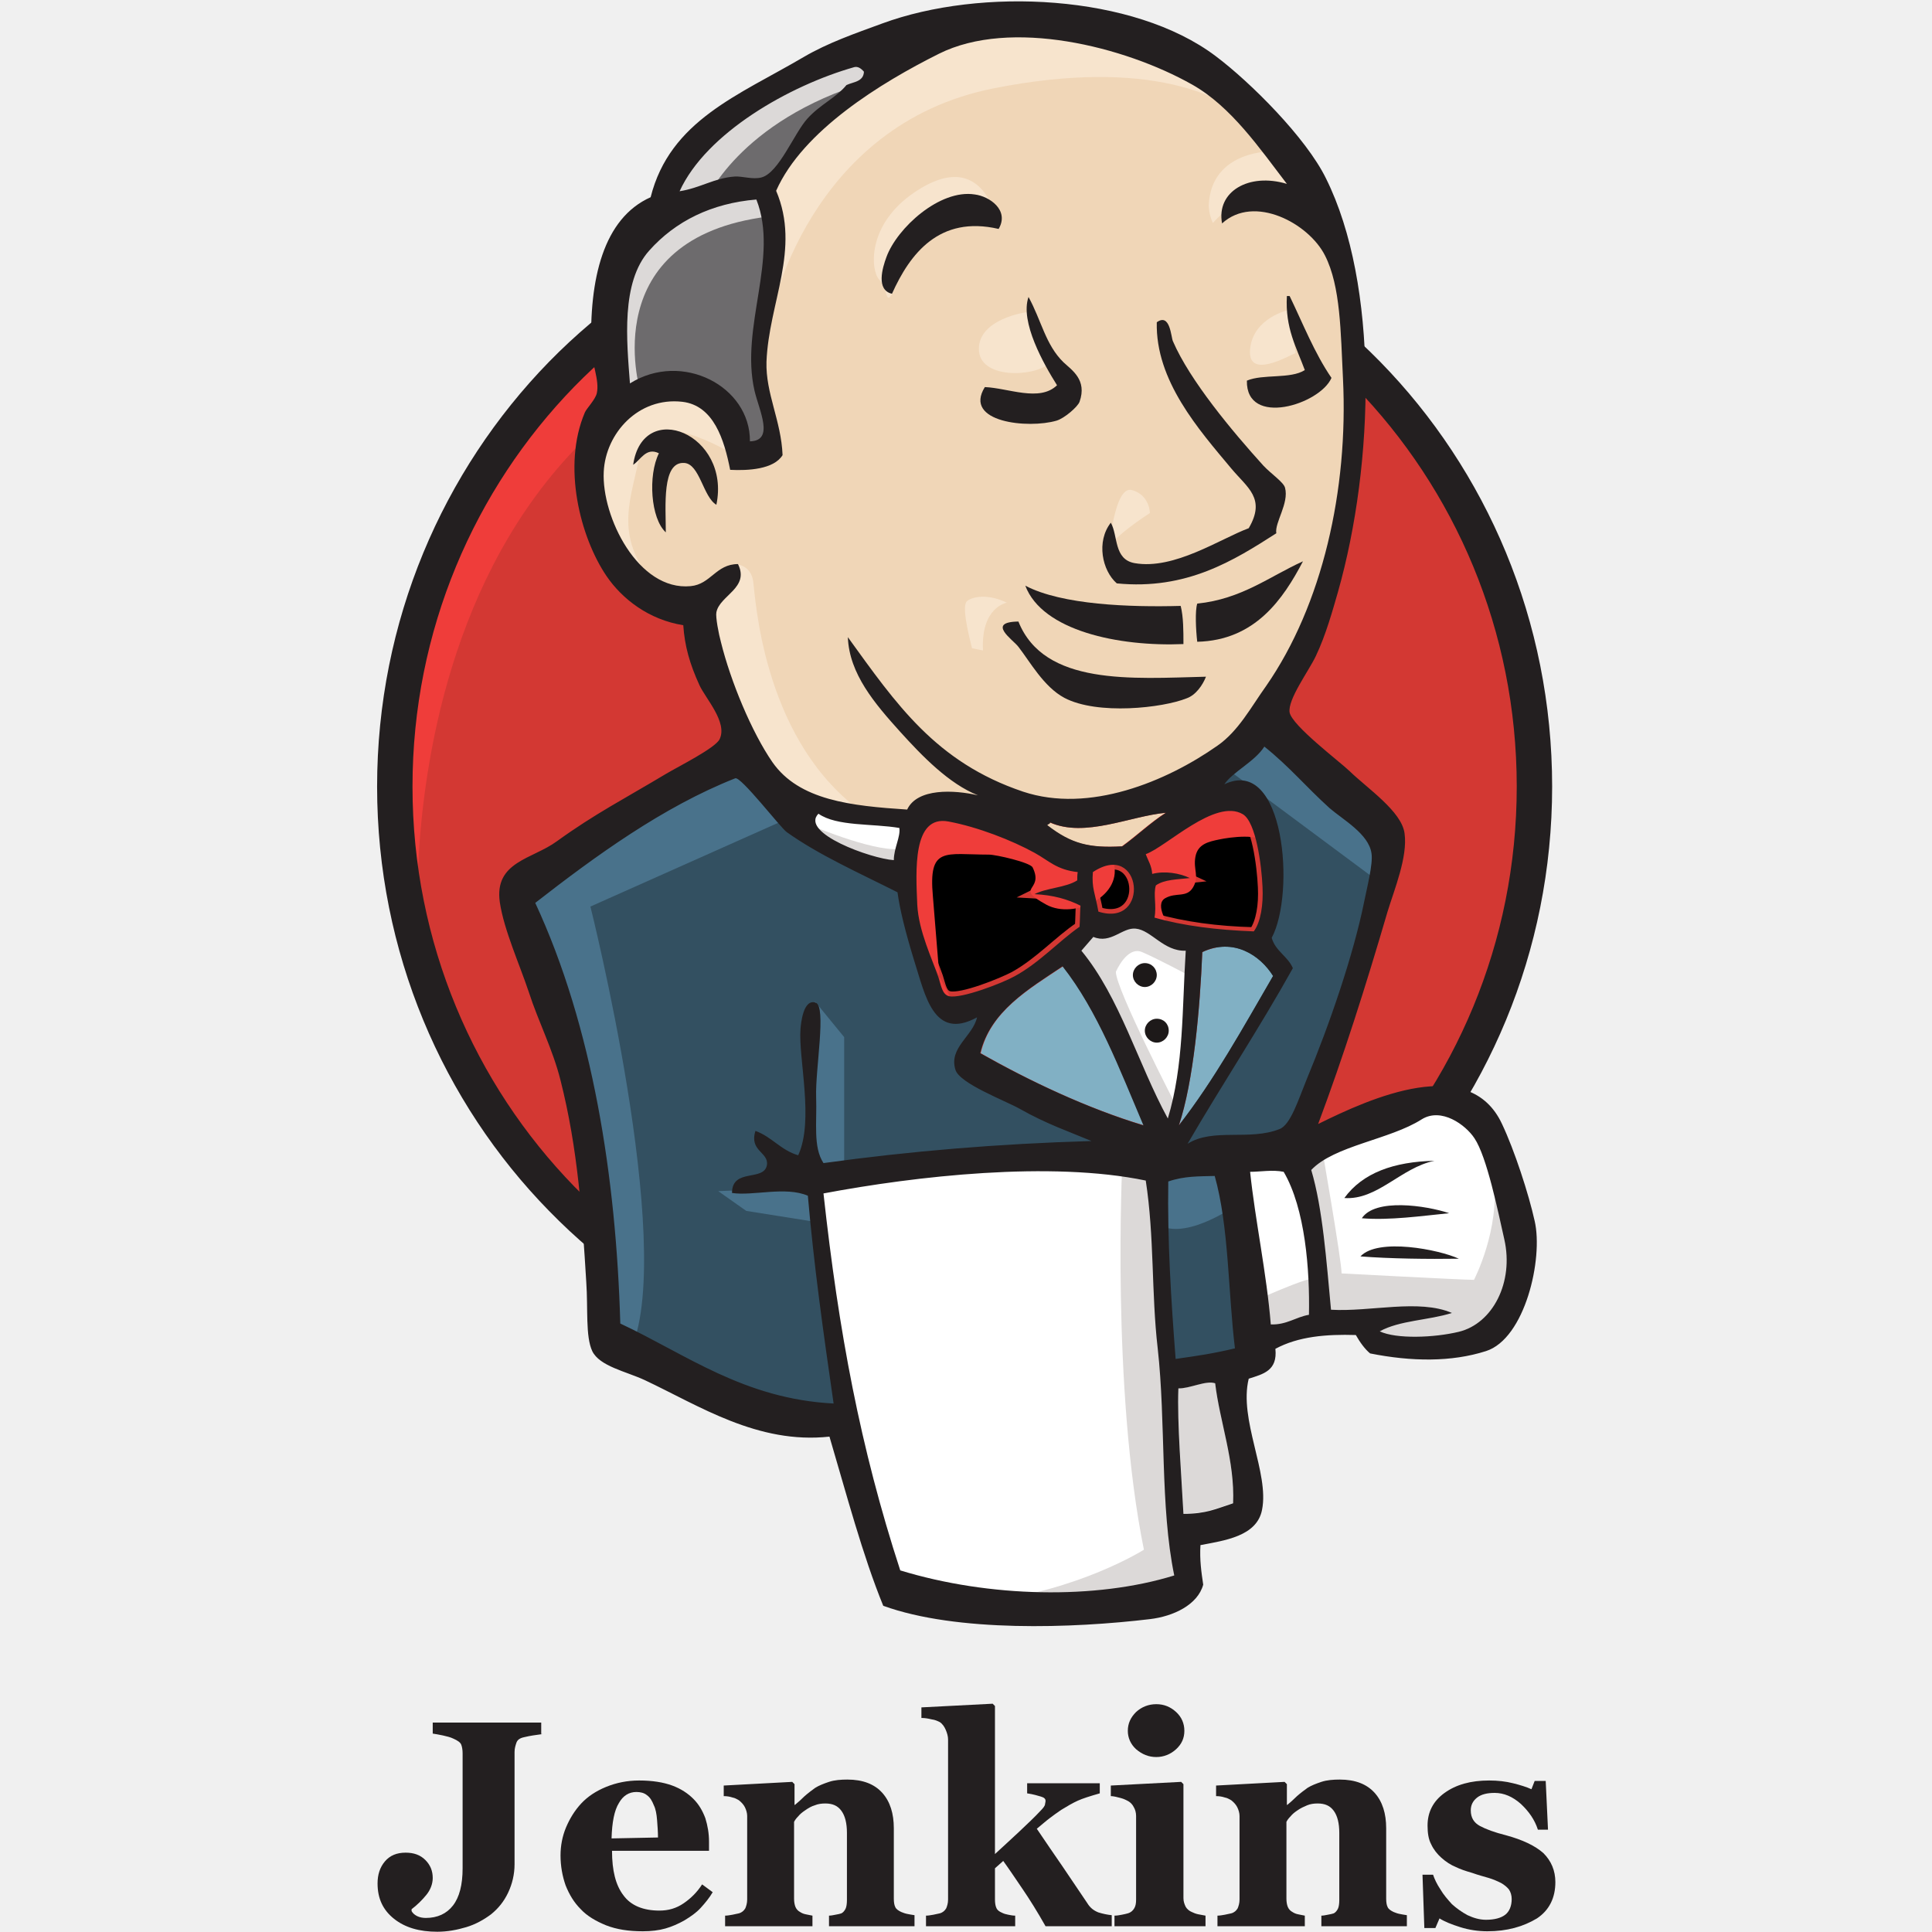
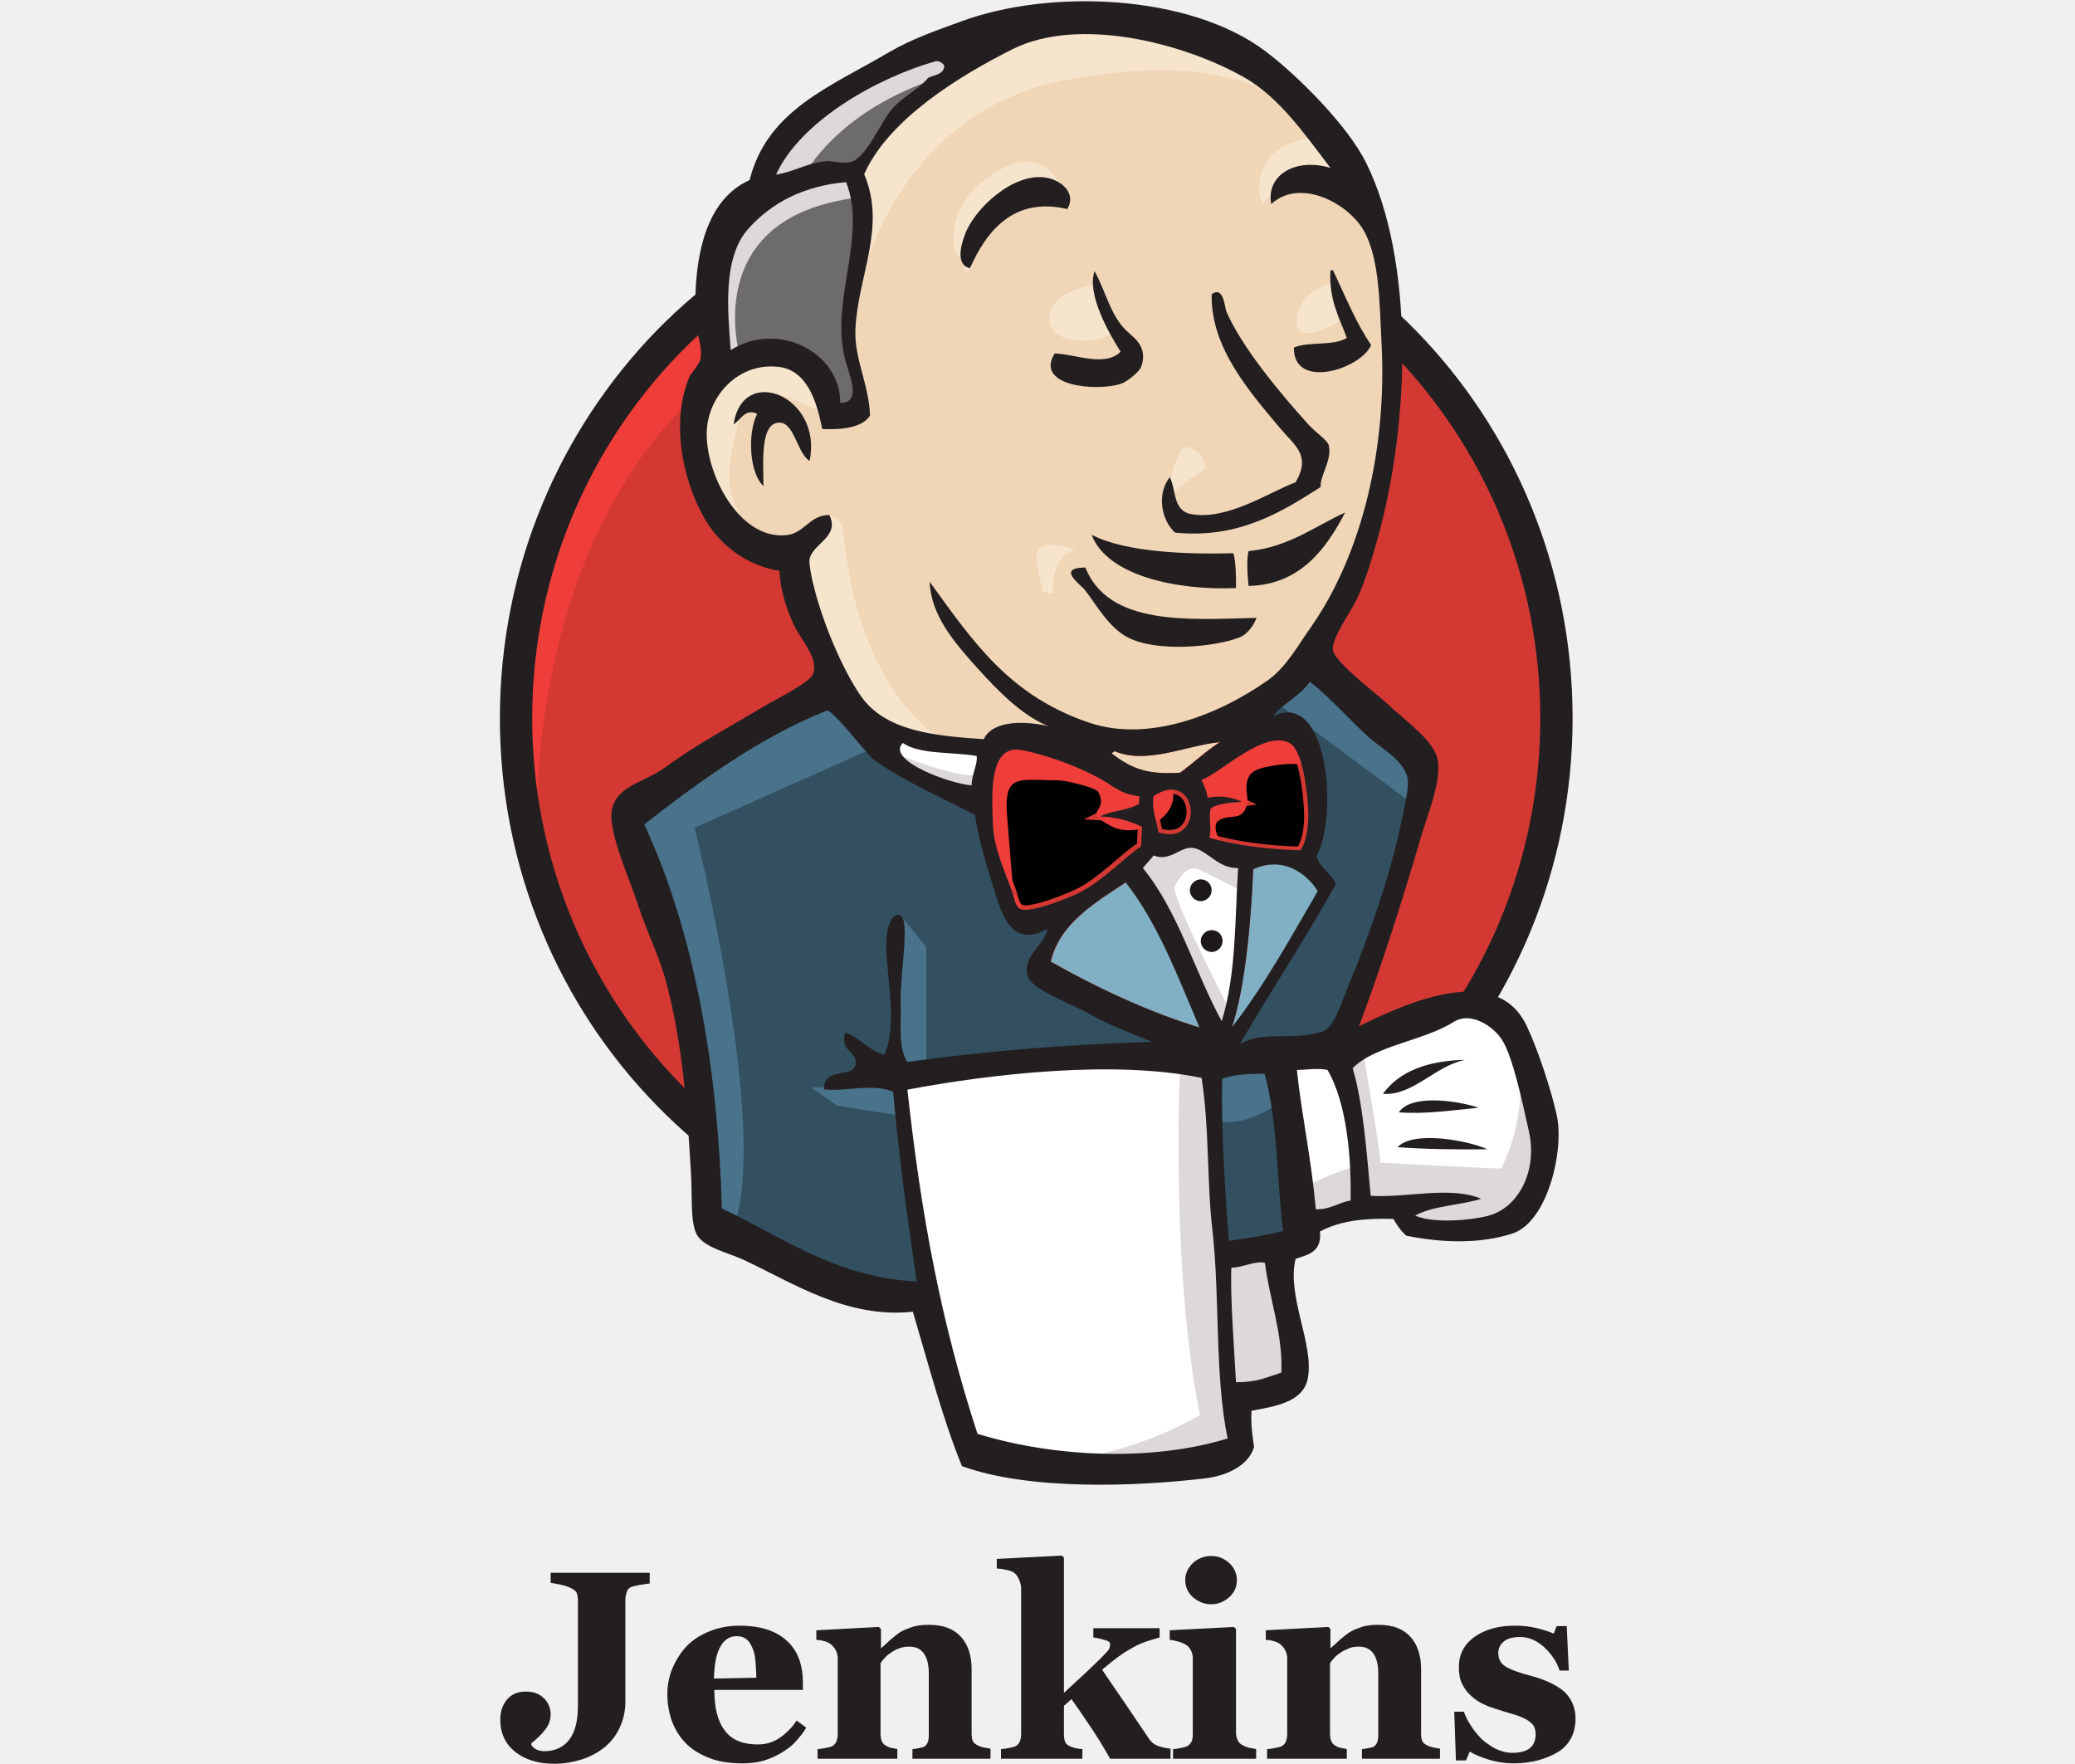
- <svg xmlns="http://www.w3.org/2000/svg" width="800px" height="800px" viewBox="-80.5 0 417 417" version="1.1" preserveAspectRatio="xMidYMid">
+ <svg xmlns="http://www.w3.org/2000/svg" width="200px" height="170px" viewBox="-80.5 0 417 417" version="1.1" preserveAspectRatio="xMidYMid">
  <g>
    <path d="M250.741,169.278 C250.741,238.735 195.671,295.095 127.702,295.095 C59.733,295.095 4.664,238.735 4.664,169.278 C4.664,99.82 59.733,43.46 127.702,43.46 C195.671,43.46 250.741,99.82 250.741,169.278" fill="#D33833">

</path>
    <path d="M9.724,200.434 C9.724,200.434 0.794,69.259 121.749,65.488 L113.315,51.398 L47.727,73.426 L28.974,94.958 L12.602,126.313 L3.274,162.828 L6.053,187.237" fill="#EF3D3A">

</path>
    <path d="M43.46,83.448 C21.929,105.575 8.533,136.037 8.533,169.774 L8.533,169.774 C8.533,203.51 21.929,233.972 43.46,256.099 L43.46,256.099 C65.091,278.226 94.76,291.82 127.702,291.82 L127.702,291.82 C160.645,291.82 190.313,278.226 211.944,256.099 L211.944,256.099 C233.476,233.972 246.871,203.51 246.871,169.774 L246.871,169.774 C246.871,136.037 233.476,105.575 211.944,83.448 L211.944,83.448 C190.313,61.42 160.645,47.727 127.702,47.727 L127.702,47.727 C94.859,47.727 65.091,61.321 43.46,83.448 L43.46,83.448 L43.46,83.448 Z M38.003,261.358 C15.082,237.941 0.893,205.495 0.893,169.774 L0.893,169.774 C0.893,134.053 15.082,101.606 38.003,78.09 L38.003,78.09 C60.924,54.673 92.676,40.087 127.702,40.087 L127.702,40.087 C162.729,40.087 194.481,54.673 217.402,78.09 L217.402,78.09 C240.322,101.507 254.512,133.953 254.512,169.774 L254.512,169.774 C254.512,205.495 240.322,237.941 217.402,261.358 L217.402,261.358 C194.481,284.874 162.729,299.361 127.702,299.361 L127.702,299.361 C92.676,299.361 60.924,284.874 38.003,261.358 L38.003,261.358 L38.003,261.358 Z" fill="#231F20">

</path>
    <path d="M179.498,169.972 L160.744,172.75 L135.442,175.628 L119.07,176.025 L103.095,175.529 L90.89,171.758 L80.074,160.05 L71.64,136.136 L69.755,130.977 L58.543,127.206 L51.994,116.391 L47.33,100.912 L52.49,87.318 L64.695,83.051 L74.518,87.715 L79.181,98.034 L84.837,97.141 L86.722,94.76 L84.837,83.944 L84.341,70.35 L87.119,51.597 L87.02,40.881 L95.553,27.188 L110.536,16.372 L136.732,5.16 L165.805,9.426 L191.107,27.684 L202.816,46.437 L210.357,60.031 L212.242,93.767 L206.586,122.84 L196.267,148.639 L186.543,162.431" fill="#F0D6B7">

</path>
    <path d="M163.622,251.039 L96.645,253.817 L96.645,265.029 L102.301,304.422 L99.522,307.696 L52.688,291.721 L49.414,286.065 L44.75,233.079 L33.736,201.327 L31.355,193.786 L68.862,167.988 L80.571,163.324 L90.89,176.025 L99.82,183.963 L110.14,187.237 L114.803,188.626 L120.459,213.036 L124.726,218.195 L135.541,214.425 L128,229.011 L168.682,248.26 L163.622,251.039" fill="#335061">

</path>
    <path d="M52.49,87.516 L64.695,83.25 L74.518,87.913 L79.181,98.233 L84.837,97.34 L86.226,91.684 L83.448,80.868 L86.226,55.07 L83.845,40.98 L92.279,31.157 L110.536,16.67 L105.377,9.625 L79.578,22.326 L68.763,30.76 L62.71,43.857 L53.383,56.558 L50.605,71.541 L52.49,87.516" fill="#6D6B6D">

</path>
    <path d="M71.74,43.46 C71.74,43.46 78.784,26.096 106.865,17.662 C134.946,9.228 108.254,11.609 108.254,11.609 L77.792,23.318 L66.084,35.026 L60.924,44.353 L71.74,43.46" fill="#DCD9D8">

</path>
    <path d="M57.65,84.242 C57.65,84.242 47.826,51.398 85.333,46.735 L83.944,41.079 L58.146,47.132 L50.605,71.541 L52.49,87.516 L57.65,84.242" fill="#DCD9D8">

</path>
    <path d="M72.633,127.802 L78.784,121.848 C78.784,121.848 81.563,122.146 82.059,125.42 C82.555,128.695 83.944,158.264 104.087,174.14 C105.972,175.628 89.104,171.758 89.104,171.758 L74.121,148.341" fill="#F7E4CD">

</path>
    <path d="M158.859,118.871 C158.859,118.871 159.95,104.682 163.82,105.774 C167.69,106.865 167.69,110.735 167.69,110.735 C167.69,110.735 158.363,116.688 158.859,118.871" fill="#F7E4CD">

</path>
    <path d="M197.755,66.878 C197.755,66.878 190.016,68.465 189.321,75.312 C188.626,82.158 197.755,76.701 199.144,76.205" fill="#F7E4CD">

</path>
    <path d="M141.098,67.374 C141.098,67.374 130.778,68.763 130.778,75.312 C130.778,81.86 142.487,81.364 145.761,78.586" fill="#F7E4CD">

</path>
    <path d="M77.395,97.836 C77.395,97.836 59.634,87.02 57.749,97.34 C55.864,107.659 51.696,115.101 60.527,125.916 L54.474,124.031 L48.819,109.544 L46.933,95.454 L57.749,84.242 L69.953,85.135 L76.998,90.791 L77.395,97.836" fill="#F7E4CD">

</path>
    <path d="M85.829,68.267 C85.829,68.267 93.767,26.989 134.053,19.051 C167.194,12.502 184.657,20.44 191.206,27.981 C191.206,27.981 161.637,-7.144 133.557,3.572 C105.476,14.388 84.837,34.034 85.333,46.636 C86.127,68.267 85.829,68.267 85.829,68.267" fill="#F7E4CD">

</path>
    <path d="M194.481,32.645 C194.481,32.645 180.887,32.149 180.391,44.353 C180.391,44.353 180.391,46.239 181.284,48.124 C181.284,48.124 192.099,35.919 198.648,42.468" fill="#F7E4CD">

</path>
    <path d="M135.045,49.414 C135.045,49.414 132.664,30.76 116.788,41.575 C106.468,48.62 107.46,58.443 109.247,60.329 C111.132,62.214 110.636,65.984 112.025,63.405 C113.414,60.825 113.017,52.391 118.177,50.009 C123.237,47.628 131.771,45.048 135.045,49.414" fill="#F7E4CD">

</path>
    <path d="M90.989,176.025 L46.933,195.671 C46.933,195.671 65.191,268.304 55.864,290.828 L49.315,288.447 L48.819,260.763 L36.614,208.372 L31.454,193.885 L77.395,162.927 L90.989,176.025" fill="#49728B">

</path>
    <path d="M95.454,216.211 L101.705,223.851 L101.705,251.932 L94.264,251.932 C94.264,251.932 93.371,232.285 93.371,229.904 C93.371,227.522 94.264,219.088 94.264,219.088" fill="#49728B">

</path>
    <path d="M95.653,256.198 L74.518,257.091 L80.571,261.358 L95.553,263.74" fill="#49728B">

</path>
    <path d="M167.789,251.535 L185.153,251.039 L189.42,294.102 L171.659,296.484 L167.789,251.535" fill="#335061">

</path>
    <path d="M172.453,251.535 L198.648,250.146 C198.648,250.146 209.464,222.958 209.464,221.569 C209.464,220.18 218.791,182.177 218.791,182.177 L197.656,160.149 L193.389,156.378 L182.177,167.591 L182.177,211.15 L172.453,251.535" fill="#335061">

</path>
    <path d="M184.161,248.26 L167.789,251.535 L170.171,264.633 C176.223,267.411 186.543,259.969 186.543,259.969" fill="#49728B">

</path>
    <path d="M184.657,166.202 L217.501,190.611 L218.394,179.398 L193.588,156.478 L184.657,166.202" fill="#49728B">

</path>
    <path d="M111.926,343.814 L102.202,304.422 L97.34,275.349 L96.546,253.817 L140.502,251.436 L167.789,251.436 L165.309,300.651 L169.575,338.654 L169.079,345.699 L133.457,348.478 L111.926,343.814" fill="#FFFFFF">

</path>
    <path d="M161.736,251.039 C161.736,251.039 159.355,299.758 166.4,334.487 C166.4,334.487 152.31,343.417 131.771,345.699 L171.163,344.31 L175.826,341.532 L170.171,264.732 L168.682,248.26" fill="#DCD9D8">

</path>
    <path d="M190.115,290.431 L208.372,285.271 L243.002,283.386 L248.161,267.411 L238.834,239.727 L228.019,238.338 L213.036,243.002 L198.747,250.047 L191.107,248.657 L185.153,251.039" fill="#FFFFFF">

</path>
    <path d="M189.817,281.005 C189.817,281.005 202.022,275.349 203.907,275.845 L198.747,250.047 L204.8,247.665 C204.8,247.665 209.067,272.074 209.067,274.853 C209.067,274.853 235.262,276.242 237.643,276.242 C237.643,276.242 243.299,265.426 241.91,254.214 L247.07,269.197 L247.566,277.631 L240.025,288.843 L231.591,290.729 L217.501,290.233 L212.837,284.18 L196.465,286.561 L191.305,288.447" fill="#DCD9D8">

</path>
    <path d="M171.361,247.764 L161.042,221.569 L150.226,206.09 C150.226,206.09 152.608,199.541 155.882,199.541 L166.698,199.541 L177.017,203.312 L176.124,220.676 L171.361,247.764" fill="#FFFFFF">

</path>
    <path d="M173.445,238.834 C173.445,238.834 160.347,213.532 160.347,209.761 C160.347,209.761 162.729,204.105 166.003,205.495 C169.278,206.884 176.322,210.654 176.322,210.654 L176.322,201.724 L160.347,198.45 L149.532,199.839 L167.789,243.101 L171.56,243.597" fill="#DCD9D8">

</path>
    <path d="M116.093,177.017 L103.095,175.628 L90.89,171.857 L90.89,176.124 L96.843,182.673 L115.597,191.107" fill="#FFFFFF">

</path>
    <path d="M95.157,178.406 C95.157,178.406 109.643,184.459 114.406,183.07 L114.902,188.726 L101.805,185.947 L93.867,180.291 L95.157,178.406" fill="#DCD9D8">

</path>
    <path d="M190.115,201.129 C182.177,200.93 174.933,199.938 168.682,198.152 C169.079,195.572 168.285,193.091 168.98,191.206 C170.766,189.916 173.643,189.916 176.322,189.619 C174.04,188.527 170.766,188.031 168.186,188.726 C168.087,186.94 167.293,185.848 166.797,184.459 C171.262,182.871 181.78,172.453 187.733,175.826 C190.611,177.513 191.802,186.84 192,191.504 C192.198,195.274 191.603,199.045 190.115,201.129" fill="#D33833">

</path>
    <path d="M190.115,201.129 C182.177,200.93 174.933,199.938 168.682,198.152 C169.079,195.572 168.285,193.091 168.98,191.206 C170.766,189.916 173.643,189.916 176.322,189.619 C174.04,188.527 170.766,188.031 168.186,188.726 C168.087,186.94 167.293,185.848 166.797,184.459 C171.262,182.871 181.78,172.453 187.733,175.826 C190.611,177.513 191.802,186.84 192,191.504 C192.198,195.274 191.603,199.045 190.115,201.129 L190.115,201.129 Z" stroke="#D33833" stroke-width="2">

</path>
    <path d="M152.112,188.13 C152.112,188.726 152.112,189.321 152.012,189.916 C149.532,191.504 145.563,191.504 142.784,192.893 C146.753,193.091 149.929,194.084 152.707,195.374 C152.608,196.862 152.608,198.45 152.509,199.938 C147.944,203.014 143.777,207.678 138.419,210.654 C135.839,212.043 127.008,215.616 124.329,214.921 C122.84,214.524 122.642,212.639 122.047,210.853 C120.757,207.082 117.78,200.93 117.482,195.175 C117.184,187.932 116.391,175.727 124.229,177.216 C130.58,178.406 137.922,181.284 142.784,183.963 C145.86,185.749 147.547,187.733 152.112,188.13" fill="#D33833">

</path>
    <path d="M152.112,188.13 C152.112,188.726 152.112,189.321 152.012,189.916 C149.532,191.504 145.563,191.504 142.784,192.893 C146.753,193.091 149.929,194.084 152.707,195.374 C152.608,196.862 152.608,198.45 152.509,199.938 C147.944,203.014 143.777,207.678 138.419,210.654 C135.839,212.043 127.008,215.616 124.329,214.921 C122.84,214.524 122.642,212.639 122.047,210.853 C120.757,207.082 117.78,200.93 117.482,195.175 C117.184,187.932 116.391,175.727 124.229,177.216 C130.58,178.406 137.922,181.284 142.784,183.963 C145.86,185.749 147.547,187.733 152.112,188.13 L152.112,188.13 Z" stroke="#D33833" stroke-width="2">

</path>
    <path d="M156.577,196.763 C155.882,192.794 155.088,191.702 155.386,188.229 C166.003,181.184 167.888,200.335 156.577,196.763" fill="#D33833">

</path>
    <path d="M156.577,196.763 C155.882,192.794 155.088,191.702 155.386,188.229 C166.003,181.184 167.888,200.335 156.577,196.763 L156.577,196.763 Z" stroke="#D33833" stroke-width="2">

</path>
    <path d="M171.857,199.938 C171.857,199.938 168.583,195.274 170.964,193.885 C173.346,192.496 175.628,193.885 177.017,191.504 C178.406,189.122 177.017,187.733 177.513,184.955 C178.009,182.177 180.291,181.681 182.673,181.184 C185.054,180.688 191.603,179.795 192.496,182.078 L189.718,173.643 L184.062,171.758 L166.301,182.078 L165.408,187.237 L165.408,197.557" fill="#EF3D3A">

</path>
    <path d="M122.642,215.417 C122.047,208.074 121.451,200.831 120.856,193.488 C119.864,182.574 123.436,184.459 132.961,184.459 C134.45,184.459 141.891,186.146 142.388,187.237 C144.967,192.496 138.121,191.305 145.364,195.274 C151.417,198.549 162.233,193.29 159.752,185.848 C158.363,184.161 152.608,185.352 150.524,184.26 C146.853,182.375 143.181,180.49 139.51,178.605 C134.847,176.223 124.13,172.651 119.169,176.025 C106.567,184.558 119.963,205.991 124.428,214.921" fill="#EF3D3A">

</path>
    <path d="M135.045,49.414 C122.245,46.437 115.895,54.772 112.025,63.405 C108.552,62.611 109.941,57.848 110.834,55.467 C113.116,49.216 122.344,40.781 129.885,41.972 C133.06,42.369 137.426,45.346 135.045,49.414" fill="#231F20">

</path>
    <path d="M197.259,63.901 L197.854,63.901 C200.732,69.854 203.212,76.205 206.884,81.563 C204.403,87.318 188.428,92.279 188.626,82.158 C192.099,80.67 198.053,81.86 201.129,79.876 C199.343,75.014 196.862,70.847 197.259,63.901" fill="#231F20">

</path>
    <path d="M141.495,64.099 C144.273,69.16 145.166,74.419 149.036,78.189 C150.822,79.876 154.195,81.96 152.509,86.722 C152.112,87.814 149.234,90.295 147.547,90.791 C141.495,92.577 127.305,91.188 132.068,83.547 C137.129,83.746 143.876,86.822 147.647,83.15 C144.769,78.586 139.609,69.457 141.495,64.099" fill="#231F20">

</path>
    <path d="M194.977,115.101 C185.848,120.955 175.628,127.405 160.546,125.916 C157.371,123.138 156.081,116.887 159.256,112.819 C160.843,115.597 159.851,120.757 164.416,121.55 C172.949,123.039 182.871,116.291 189.023,114.009 C192.794,107.56 188.726,105.278 185.253,101.11 C178.208,92.676 168.881,82.158 169.178,69.557 C172.056,67.473 172.254,72.732 172.651,73.625 C176.322,82.158 185.55,93.172 192.198,100.515 C193.885,102.301 196.564,104.087 196.862,105.278 C197.755,108.651 194.58,112.819 194.977,115.101" fill="#231F20">

</path>
    <path d="M74.121,108.949 C71.243,107.262 70.549,100.118 67.175,99.919 C62.313,99.622 63.206,109.247 63.206,114.902 C59.932,111.926 59.336,102.598 61.718,97.836 C58.94,96.447 57.749,99.324 56.161,100.316 C58.245,85.929 77.296,93.668 74.121,108.949" fill="#231F20">

</path>
    <path d="M200.732,121.153 C196.465,129.29 190.412,138.22 177.91,138.518 C177.612,135.938 177.414,131.87 177.91,130.282 C187.535,129.29 193.488,124.428 200.732,121.153" fill="#231F20">

</path>
    <path d="M140.8,126.412 C148.738,130.58 163.423,131.076 174.338,130.778 C174.933,133.16 174.933,136.136 174.933,139.014 C160.943,139.609 144.471,136.136 140.8,126.412" fill="#231F20">

</path>
    <path d="M139.312,134.152 C144.868,148.043 163.82,146.456 179.795,146.059 C179.101,147.845 177.612,150.028 175.628,150.722 C170.468,152.806 156.378,154.394 149.234,150.623 C144.769,148.242 141.792,142.784 139.312,139.609 C138.22,138.121 132.267,134.251 139.312,134.152" fill="#231F20">

</path>
    <path d="M194.282,210.654 C187.833,221.767 181.581,233.178 173.941,242.902 C177.116,233.476 178.505,217.6 179.002,205.495 C185.749,202.319 191.504,206.189 194.282,210.654" fill="#81B0C4">

</path>
    <path d="M229.11,250.543 C221.867,252.031 216.806,259.076 209.662,258.58 C213.631,253.122 220.378,250.741 229.11,250.543" fill="#231F20">

</path>
    <path d="M232.285,261.854 C226.332,262.45 219.386,263.442 213.433,262.946 C216.31,258.58 227.225,260.167 232.285,261.854" fill="#231F20">

</path>
    <path d="M234.369,271.678 C227.721,271.777 219.485,271.678 213.135,271.181 C216.905,267.113 230.102,269.693 234.369,271.678" fill="#231F20">

</path>
    <path d="M181.78,298.468 C182.772,306.803 186.047,315.237 185.65,324.366 C181.978,325.557 179.895,326.648 174.933,326.648 C174.636,318.909 173.544,307.002 173.842,299.56 C176.223,299.758 179.795,297.873 181.78,298.468" fill="#DCD9D8">

</path>
    <path d="M171.064,175.429 C167.69,177.612 164.912,180.291 161.637,182.673 C154.493,183.07 150.623,182.177 145.464,178.109 C145.563,177.811 146.059,177.91 146.059,177.513 C153.699,180.887 163.423,176.124 171.064,175.429" fill="#F0D6B7">

</path>
    <path d="M131.175,227.324 C133.259,218.295 141.495,213.532 148.936,208.571 C156.577,218.295 161.24,230.797 166.4,242.902 C154.195,239.231 141.792,233.377 131.175,227.324" fill="#81B0C4">

</path>
    <path d="M173.842,299.659 C173.544,307.101 174.536,318.909 174.933,326.747 C179.895,326.747 181.978,325.656 185.65,324.465 C186.047,315.336 182.772,306.902 181.78,298.567 C179.795,297.873 176.223,299.758 173.842,299.659 L173.842,299.659 Z M97.24,257.588 C100.515,287.454 105.178,312.459 113.811,338.952 C132.961,344.806 155.981,345.302 172.949,340.043 C169.873,325.16 171.163,307.002 169.377,291.026 C167.988,279.02 168.682,267.014 166.797,254.809 C146.257,250.543 117.284,253.817 97.24,257.588 L97.24,257.588 Z M171.659,255.008 C171.46,267.808 172.254,280.509 173.247,293.309 C178.208,292.614 181.482,292.118 186.047,291.026 C184.558,278.722 184.757,264.732 181.681,253.817 C178.208,253.916 175.132,253.817 171.659,255.008 L171.659,255.008 Z M196.564,252.924 C194.183,252.428 191.504,252.924 189.321,252.924 C190.412,263.343 192.893,274.853 193.786,285.867 C197.259,285.966 199.144,284.279 202.022,283.783 C202.22,274.158 201.228,260.862 196.564,252.924 L196.564,252.924 L196.564,252.924 Z M234.369,287.454 C241.712,285.668 246.276,276.738 244.192,267.51 C242.803,261.358 240.422,249.65 237.743,245.681 C235.857,242.803 230.598,238.933 226.332,241.612 C219.485,245.978 207.479,247.268 202.518,252.527 C204.998,260.862 205.792,272.174 206.784,282.691 C215.318,283.188 225.736,280.31 232.881,283.386 C227.919,284.974 221.569,284.974 217.302,287.355 C220.874,289.042 229.011,288.744 234.369,287.454 L234.369,287.454 L234.369,287.454 Z M166.301,242.902 C161.141,230.797 156.478,218.295 148.837,208.571 C141.395,213.532 133.259,218.295 131.076,227.324 C141.792,233.377 154.195,239.231 166.301,242.902 L166.301,242.902 Z M179.002,205.495 C178.505,217.6 177.116,233.476 173.941,242.902 C181.581,233.079 187.833,221.767 194.282,210.654 C191.504,206.189 185.749,202.319 179.002,205.495 L179.002,205.495 Z M164.614,200.434 C161.736,200.136 159.256,203.808 155.485,202.22 C154.592,203.212 153.798,204.205 152.905,205.197 C161.24,215.318 165.11,229.606 171.56,241.414 C175.033,230.003 174.636,217.6 175.429,205.197 C170.667,205.395 167.988,200.732 164.614,200.434 L164.614,200.434 Z M155.386,188.229 C155.088,191.702 155.882,192.794 156.577,196.763 C167.888,200.335 166.003,181.184 155.386,188.229 L155.386,188.229 Z M142.784,184.062 C137.922,181.383 130.58,178.505 124.229,177.315 C116.391,175.826 117.184,188.031 117.482,195.274 C117.78,201.029 120.757,207.082 122.047,210.952 C122.642,212.738 122.84,214.623 124.329,215.02 C127.008,215.616 135.938,212.143 138.419,210.753 C143.777,207.876 147.944,203.212 152.509,200.037 C152.608,198.549 152.608,196.961 152.707,195.473 C149.929,194.084 146.853,193.191 142.784,192.992 C145.464,191.603 149.532,191.603 152.012,190.016 C152.012,189.42 152.012,188.825 152.112,188.229 C147.547,187.733 145.86,185.749 142.784,184.062 L142.784,184.062 Z M96.149,175.628 C92.081,179.795 107.56,185.352 112.422,185.65 C112.422,183.07 113.91,180.589 113.612,178.704 C107.758,177.712 100.118,178.406 96.149,175.628 L96.149,175.628 Z M146.158,177.513 C146.158,177.91 145.662,177.811 145.563,178.109 C150.822,182.177 154.691,183.07 161.736,182.673 C164.912,180.391 167.789,177.612 171.163,175.429 C163.423,176.124 153.699,180.887 146.158,177.513 L146.158,177.513 Z M192,191.405 C191.802,186.84 190.611,177.414 187.733,175.727 C181.78,172.254 171.262,182.772 166.797,184.36 C167.293,185.749 168.087,186.84 168.186,188.626 C170.865,187.932 174.04,188.428 176.322,189.519 C173.643,189.817 170.766,189.817 168.98,191.107 C168.384,192.992 169.178,195.473 168.682,198.053 C174.933,199.839 182.177,200.732 190.115,201.029 C191.603,199.045 192.198,195.274 192,191.405 L192,191.405 Z M89.302,179.597 C88.012,178.704 79.38,167.491 78.189,167.988 C62.611,174.14 48.025,184.757 35.026,194.878 C47.429,221.569 52.49,254.214 53.383,285.668 C67.572,292.316 80.074,301.941 99.423,302.933 C97.141,287.157 95.157,272.967 93.867,258.084 C89.005,256 82.059,258.183 77.495,257.488 C77.495,252.031 84.44,255.107 85.036,251.436 C85.433,248.657 81.166,248.459 82.555,244.093 C86.127,245.383 88.012,248.26 91.783,249.352 C95.256,241.811 91.783,228.416 92.279,222.065 C92.378,220.874 92.874,215.516 95.553,216.409 C97.935,217.203 95.454,230.797 95.653,236.75 C95.851,242.307 94.958,247.566 97.24,251.039 C115.895,248.459 134.847,246.871 155.088,246.276 C150.623,244.391 145.364,242.605 139.609,239.33 C136.434,237.544 126.611,233.873 125.718,230.896 C124.229,226.133 129.488,223.653 130.381,219.584 C120.955,224.744 119.169,214.623 116.887,207.578 C114.902,201.129 113.712,196.267 113.216,192.595 C104.98,188.428 96.248,184.558 89.302,179.597 L89.302,179.597 L89.302,179.597 Z M183.764,169.278 C196.763,163.026 199.144,192.794 193.984,202.419 C194.778,205.296 197.457,206.388 198.549,208.967 C191.305,221.966 183.268,234.071 175.826,246.871 C181.284,243.398 189.222,246.276 195.671,243.696 C198.053,242.803 199.74,237.346 201.526,232.98 C206.487,221.073 211.647,205.991 213.929,194.679 C214.425,192.099 215.913,186.443 215.516,184.161 C214.921,179.994 209.364,176.918 206.487,174.437 C201.228,169.674 197.953,165.606 192.397,161.141 C190.313,164.416 185.55,166.598 183.764,169.278 L183.764,169.278 L183.764,169.278 Z M59.634,54.078 C53.482,60.924 54.772,73.625 55.467,82.753 C66.679,75.709 81.464,83.349 81.364,95.256 C86.722,95.157 83.349,88.608 82.357,84.341 C79.181,70.549 87.715,55.665 82.753,43.064 C73.129,43.857 65.29,47.727 59.634,54.078 L59.634,54.078 L59.634,54.078 Z M103.888,14.487 C89.898,18.456 71.938,28.676 66.183,41.278 C70.648,40.583 73.724,38.4 78.09,38.102 C79.777,38.003 81.96,38.797 83.845,38.301 C87.616,37.309 90.89,28.775 93.767,25.6 C96.546,22.524 99.919,21.135 102.202,18.357 C103.69,17.662 105.873,17.662 105.972,15.479 C105.377,14.784 104.682,14.288 103.888,14.487 L103.888,14.487 Z M176.819,18.257 C162.233,10.022 137.625,3.87 122.146,11.609 C109.643,17.86 92.775,28.18 87.02,41.178 C92.378,53.78 85.433,65.29 84.936,78.09 C84.738,84.936 88.112,90.791 88.409,98.233 C86.524,101.309 80.967,101.606 77.098,101.408 C75.808,94.859 73.526,87.516 66.778,86.722 C57.253,85.631 50.208,93.569 49.811,101.805 C49.315,111.529 57.253,127.603 68.564,126.512 C72.93,126.115 74.022,121.749 78.784,121.749 C81.364,126.909 74.816,128.496 74.121,132.167 C73.922,133.16 74.617,136.831 75.113,138.617 C77.197,147.051 81.761,158.065 86.226,164.515 C91.981,172.75 103.194,173.941 115.299,174.735 C117.482,170.071 125.42,170.468 130.58,171.659 C124.329,169.178 118.574,163.225 113.811,157.966 C108.353,151.913 102.797,145.464 102.499,137.526 C112.918,151.913 121.451,164.515 140.304,170.865 C154.592,175.628 171.262,168.682 182.276,160.943 C186.84,157.767 189.519,152.608 192.794,148.043 C204.899,130.58 210.555,105.774 209.364,81.662 C208.868,71.74 208.868,61.817 205.495,55.169 C202.022,48.223 190.214,41.873 183.268,48.223 C181.978,41.377 189.023,37.209 197.259,39.69 C191.405,32.05 185.253,23.02 176.819,18.257 L176.819,18.257 L176.819,18.257 Z M204.006,242.605 C215.417,236.949 236.651,227.423 243.696,242.605 C246.375,248.26 249.451,257.687 250.741,263.541 C252.626,271.678 248.657,288.943 240.223,291.622 C232.781,294.003 224.149,293.904 215.219,292.118 C214.127,291.225 213.036,289.736 212.143,288.149 C205.792,287.95 199.74,288.447 194.778,291.126 C195.274,295.888 192.099,296.583 189.023,297.575 C186.84,306.406 193.488,317.916 191.901,325.854 C190.809,331.609 183.764,332.502 178.605,333.495 C178.406,336.67 178.803,339.349 179.2,342.028 C178.009,346.394 172.75,348.874 167.69,349.47 C151.119,351.454 126.016,352.347 110.14,346.592 C105.674,335.678 102.202,322.481 98.53,310.078 C83.051,311.764 70.45,303.429 58.642,297.873 C54.574,295.988 48.918,294.896 47.33,291.622 C45.842,288.447 46.437,282.394 46.04,276.738 C45.147,262.152 44.254,248.062 40.484,233.178 C38.797,226.431 35.721,220.577 33.637,214.127 C31.653,208.174 28.279,200.732 27.386,194.778 C26.096,185.947 34.431,185.451 39.69,181.581 C47.926,175.628 54.375,172.353 63.305,166.995 C65.984,165.408 73.922,161.439 74.816,159.553 C76.602,155.882 71.74,150.722 70.45,147.845 C68.366,143.281 67.274,139.411 66.977,134.946 C59.535,133.755 53.78,129.29 50.406,124.329 C44.75,115.994 40.781,100.614 45.743,89.005 C46.14,88.112 48.025,86.226 48.322,84.837 C48.918,82.059 47.231,78.388 47.132,75.411 C46.636,60.229 49.712,47.132 59.932,42.567 C64.099,25.997 78.983,20.54 92.974,12.304 C98.233,9.228 103.988,7.243 109.941,5.06 C131.274,-2.778 164.118,-1.29 181.879,12.105 C189.42,17.761 201.426,29.767 205.693,38.499 C217.104,61.42 216.211,99.82 208.273,127.802 C207.181,131.572 205.693,137.029 203.51,141.594 C202.022,144.769 197.358,151.02 197.854,153.798 C198.45,156.676 208.571,164.316 210.753,166.4 C214.623,170.171 222.065,175.132 222.66,179.895 C223.355,184.955 220.478,191.901 218.989,196.763 C214.226,213.036 209.464,228.019 204.006,242.605 L204.006,242.605 Z" fill="#231F20">

</path>
    <path d="M128.099,129.885 C128.695,129.091 132.068,127.802 136.831,130.084 C136.831,130.084 131.175,130.977 131.671,140.403 L129.29,139.907 C129.389,140.006 126.909,131.473 128.099,129.885" fill="#F7E4CD">

</path>
    <path d="M169.178,210.456 C169.178,211.845 167.988,213.036 166.598,213.036 C165.209,213.036 164.019,211.845 164.019,210.456 C164.019,209.067 165.209,207.876 166.598,207.876 C168.087,207.876 169.178,209.067 169.178,210.456" fill="#1D1919">

</path>
    <path d="M171.758,222.462 C171.758,223.851 170.567,225.042 169.178,225.042 C167.789,225.042 166.598,223.851 166.598,222.462 C166.598,221.073 167.789,219.882 169.178,219.882 C170.667,219.882 171.758,220.974 171.758,222.462" fill="#1D1919">

</path>
    <g transform="translate(0.992248, 367.1318)" fill="#231F20">
      <path d="M35.622,7.144 C34.828,7.243 34.133,7.343 33.538,7.442 C32.943,7.541 32.347,7.64 31.553,7.839 C30.66,8.037 30.164,8.434 29.966,9.029 C29.767,9.625 29.569,10.22 29.569,11.014 L29.569,35.225 C29.569,37.408 29.073,39.491 28.18,41.377 C27.287,43.262 26.096,44.75 24.509,46.04 C22.921,47.231 21.135,48.223 19.15,48.819 C17.166,49.414 15.082,49.811 12.899,49.811 C9.029,49.811 5.953,48.918 3.572,47.033 C1.191,45.147 0,42.667 0,39.392 C0,37.507 0.496,35.919 1.588,34.629 C2.679,33.34 4.167,32.744 6.053,32.744 C7.839,32.744 9.228,33.24 10.319,34.332 C11.411,35.423 11.907,36.713 11.907,38.202 C11.907,39.491 11.411,40.781 10.518,41.873 C9.625,42.964 8.533,44.056 7.343,44.949 L7.343,45.346 C7.541,45.743 7.938,46.14 8.533,46.437 C9.129,46.735 9.823,46.834 10.419,46.834 C12.899,46.834 14.884,45.941 16.273,44.155 C17.662,42.369 18.357,39.69 18.357,36.118 L18.357,11.312 C18.357,10.617 18.257,9.922 18.059,9.426 C17.86,8.93 17.265,8.533 16.372,8.136 C15.777,7.839 14.983,7.64 14.09,7.442 C13.197,7.243 12.502,7.144 11.907,7.045 L11.907,4.664 L35.324,4.664 L35.324,7.144 L35.622,7.144 Z">

</path>
      <path d="M72.335,41.278 C71.64,42.468 70.747,43.56 69.755,44.651 C68.763,45.743 67.572,46.536 66.282,47.33 C64.893,48.124 63.504,48.719 62.115,49.116 C60.726,49.513 59.039,49.712 57.253,49.712 C54.177,49.712 51.597,49.315 49.315,48.422 C47.132,47.529 45.247,46.437 43.857,44.949 C42.369,43.46 41.377,41.774 40.583,39.789 C39.888,37.805 39.491,35.622 39.491,33.34 C39.491,31.256 39.888,29.172 40.682,27.287 C41.476,25.402 42.567,23.616 43.957,22.127 C45.346,20.639 47.132,19.448 49.315,18.555 C51.498,17.662 53.879,17.166 56.459,17.166 C59.336,17.166 61.718,17.563 63.603,18.257 C65.488,18.952 66.977,19.944 68.167,21.135 C69.358,22.326 70.152,23.715 70.747,25.302 C71.243,26.89 71.541,28.577 71.541,30.363 L71.541,32.347 L50.605,32.347 C50.605,36.614 51.398,39.789 53.085,41.972 C54.673,44.155 57.352,45.247 60.825,45.247 C62.809,45.247 64.496,44.75 66.084,43.659 C67.671,42.567 68.961,41.278 70.053,39.591 L72.335,41.278 L72.335,41.278 Z M60.527,29.47 C60.527,28.279 60.428,26.989 60.329,25.699 C60.229,24.409 60.031,23.318 59.634,22.524 C59.237,21.532 58.84,20.837 58.146,20.341 C57.55,19.845 56.757,19.647 55.864,19.647 C54.276,19.647 52.986,20.44 52.093,22.028 C51.101,23.616 50.605,26.195 50.505,29.668 L60.527,29.47 L60.527,29.47 Z">

</path>
      <path d="M116.093,48.62 L97.439,48.62 L97.439,46.338 C97.836,46.338 98.332,46.239 98.828,46.14 C99.423,46.04 99.82,45.941 100.118,45.842 C100.515,45.643 100.812,45.247 101.011,44.85 C101.209,44.453 101.309,43.758 101.309,42.964 L101.309,28.478 C101.309,26.394 100.912,24.806 100.118,23.715 C99.324,22.623 98.233,22.127 96.645,22.127 C95.851,22.127 95.057,22.226 94.363,22.524 C93.668,22.722 92.974,23.119 92.279,23.616 C91.684,24.012 91.188,24.409 90.791,24.905 C90.394,25.302 90.096,25.699 89.898,26.096 L89.898,42.667 C89.898,43.361 89.997,43.957 90.195,44.453 C90.394,44.949 90.791,45.346 91.188,45.544 C91.485,45.743 91.882,45.941 92.378,46.04 C92.874,46.14 93.371,46.239 93.867,46.338 L93.867,48.62 L75.014,48.62 L75.014,46.338 C75.51,46.338 76.006,46.239 76.602,46.14 C77.098,46.04 77.594,45.941 77.991,45.842 C78.685,45.643 79.082,45.247 79.38,44.75 C79.578,44.254 79.777,43.659 79.777,42.865 L79.777,24.806 C79.777,24.211 79.578,23.516 79.281,22.921 C78.983,22.326 78.487,21.829 77.991,21.433 C77.594,21.234 77.197,20.936 76.602,20.837 C76.006,20.639 75.411,20.54 74.716,20.54 L74.716,18.257 L89.501,17.464 L89.997,17.96 L89.997,22.425 L90.096,22.425 C90.691,21.929 91.386,21.333 92.18,20.54 C92.974,19.845 93.767,19.25 94.462,18.753 C95.256,18.257 96.248,17.86 97.439,17.464 C98.629,17.067 100.019,16.967 101.408,16.967 C104.781,16.967 107.262,17.96 108.949,19.845 C110.636,21.73 111.429,24.31 111.429,27.485 L111.429,42.667 C111.429,43.46 111.529,44.056 111.727,44.453 C111.926,44.949 112.422,45.247 113.017,45.544 C113.315,45.643 113.712,45.842 114.208,45.941 C114.704,46.04 115.2,46.14 115.895,46.239 L115.895,48.62 L116.093,48.62 Z">

</path>
      <path d="M158.76,48.62 L144.174,48.62 C142.388,45.445 140.701,42.766 139.212,40.583 C137.724,38.4 136.335,36.316 135.045,34.53 L133.259,36.118 L133.259,42.865 C133.259,43.56 133.358,44.254 133.557,44.651 C133.755,45.147 134.152,45.445 134.847,45.743 C135.243,45.941 135.64,46.04 136.136,46.14 C136.633,46.239 137.129,46.338 137.625,46.338 L137.625,48.62 L118.375,48.62 L118.375,46.338 C118.871,46.338 119.367,46.239 119.963,46.14 C120.459,46.04 120.955,45.941 121.352,45.842 C122.047,45.643 122.443,45.247 122.741,44.75 C122.94,44.254 123.138,43.659 123.138,42.865 L123.138,8.335 C123.138,7.64 122.94,6.946 122.642,6.251 C122.344,5.557 121.947,4.961 121.352,4.564 C120.955,4.366 120.36,4.068 119.566,3.969 C118.772,3.771 118.078,3.671 117.383,3.671 L117.383,1.389 L132.763,0.595 L133.259,1.091 L133.259,33.042 C134.747,31.653 136.533,30.065 138.419,28.279 C140.304,26.493 141.891,25.005 142.983,23.814 C143.678,23.119 144.074,22.623 144.074,22.226 C144.174,21.829 144.174,21.631 144.174,21.532 C144.174,21.135 143.876,20.837 143.181,20.639 C142.487,20.44 141.594,20.143 140.205,19.944 L140.205,17.761 L155.882,17.761 L155.882,19.944 C153.798,20.54 152.211,21.036 151.119,21.532 C150.028,22.028 148.837,22.722 147.547,23.516 C146.654,24.112 145.86,24.707 145.067,25.302 C144.273,25.898 143.38,26.691 142.288,27.584 C144.273,30.561 146.158,33.24 147.845,35.721 C149.532,38.202 151.318,40.881 153.203,43.659 C153.798,44.651 154.592,45.247 155.584,45.643 C156.577,45.941 157.47,46.14 158.462,46.239 L158.462,48.62 L158.76,48.62 Z">

</path>
      <path d="M178.605,48.62 L159.057,48.62 L159.057,46.338 C159.553,46.338 160.149,46.239 160.645,46.14 C161.141,46.04 161.637,45.941 161.935,45.842 C162.629,45.643 163.026,45.247 163.324,44.75 C163.622,44.254 163.721,43.659 163.721,42.865 L163.721,24.806 C163.721,24.112 163.522,23.417 163.225,22.921 C162.927,22.326 162.53,21.929 162.034,21.631 C161.637,21.433 161.141,21.135 160.347,20.936 C159.553,20.738 158.859,20.54 158.264,20.54 L158.264,18.257 L173.445,17.464 L173.941,17.96 L173.941,42.567 C173.941,43.262 174.14,43.857 174.437,44.453 C174.735,44.949 175.231,45.346 175.727,45.544 C176.124,45.743 176.62,45.941 177.116,46.04 C177.612,46.14 178.109,46.239 178.704,46.338 L178.704,48.62 L178.605,48.62 Z M174.14,6.45 C174.14,8.037 173.544,9.327 172.353,10.419 C171.163,11.51 169.674,12.105 168.087,12.105 C166.4,12.105 165.011,11.51 163.721,10.419 C162.53,9.327 161.935,7.938 161.935,6.45 C161.935,4.862 162.53,3.572 163.721,2.381 C164.912,1.29 166.4,0.695 168.087,0.695 C169.774,0.695 171.163,1.29 172.353,2.381 C173.544,3.473 174.14,4.862 174.14,6.45 L174.14,6.45 Z">

</path>
      <path d="M222.363,48.62 L203.709,48.62 L203.709,46.338 C204.105,46.338 204.602,46.239 205.098,46.14 C205.693,46.04 206.09,45.941 206.388,45.842 C206.784,45.643 207.082,45.247 207.281,44.85 C207.479,44.453 207.578,43.758 207.578,42.964 L207.578,28.478 C207.578,26.394 207.181,24.806 206.388,23.715 C205.594,22.623 204.502,22.127 202.915,22.127 C202.121,22.127 201.327,22.226 200.633,22.524 C199.938,22.822 199.243,23.119 198.549,23.616 C197.953,24.012 197.457,24.409 197.06,24.905 C196.664,25.302 196.366,25.699 196.167,26.096 L196.167,42.667 C196.167,43.361 196.267,43.957 196.465,44.453 C196.664,44.949 197.06,45.346 197.457,45.544 C197.755,45.743 198.152,45.941 198.648,46.04 C199.144,46.14 199.64,46.239 200.136,46.338 L200.136,48.62 L181.284,48.62 L181.284,46.338 C181.78,46.338 182.276,46.239 182.871,46.14 C183.367,46.04 183.864,45.941 184.26,45.842 C184.955,45.643 185.352,45.247 185.65,44.75 C185.848,44.254 186.047,43.659 186.047,42.865 L186.047,24.806 C186.047,24.211 185.848,23.516 185.55,22.921 C185.253,22.326 184.757,21.829 184.26,21.433 C183.864,21.234 183.467,20.936 182.871,20.837 C182.276,20.639 181.681,20.54 180.986,20.54 L180.986,18.257 L195.771,17.464 L196.267,17.96 L196.267,22.425 L196.366,22.425 C196.961,21.929 197.656,21.333 198.45,20.54 C199.243,19.845 200.037,19.25 200.732,18.753 C201.526,18.257 202.518,17.86 203.709,17.464 C204.899,17.067 206.288,16.967 207.678,16.967 C211.051,16.967 213.532,17.96 215.219,19.845 C216.905,21.73 217.699,24.31 217.699,27.485 L217.699,42.667 C217.699,43.46 217.798,44.056 217.997,44.453 C218.195,44.949 218.691,45.247 219.287,45.544 C219.584,45.643 219.981,45.842 220.478,45.941 C220.974,46.04 221.47,46.14 222.164,46.239 L222.164,48.62 L222.363,48.62 Z">

</path>
      <path d="M239.529,49.712 C237.544,49.712 235.56,49.414 233.674,48.819 C231.789,48.223 230.301,47.628 229.209,46.933 L228.316,49.017 L225.935,49.017 L225.538,37.507 L227.82,37.507 C228.118,38.4 228.614,39.491 229.408,40.682 C230.102,41.873 230.995,42.865 231.888,43.857 C232.881,44.75 233.972,45.544 235.262,46.239 C236.552,46.834 237.842,47.231 239.231,47.231 C241.116,47.231 242.505,46.834 243.398,46.14 C244.291,45.445 244.788,44.254 244.788,42.766 C244.788,41.972 244.589,41.278 244.192,40.682 C243.795,40.186 243.2,39.69 242.505,39.293 C241.712,38.896 240.819,38.499 239.826,38.202 C238.834,37.904 237.643,37.606 236.254,37.11 C234.865,36.713 233.674,36.316 232.682,35.82 C231.69,35.423 230.598,34.729 229.606,33.836 C228.713,33.042 227.919,32.05 227.423,30.958 C226.828,29.867 226.629,28.478 226.629,26.89 C226.629,24.012 227.82,21.631 230.301,19.845 C232.781,18.059 235.957,17.166 239.926,17.166 C241.811,17.166 243.498,17.364 245.085,17.761 C246.673,18.158 247.963,18.555 249.054,19.051 L249.749,17.265 L252.13,17.265 L252.626,27.783 L250.443,27.783 C249.749,25.6 248.459,23.814 246.772,22.226 C244.986,20.639 243.101,19.845 241.116,19.845 C239.529,19.845 238.239,20.143 237.346,20.837 C236.453,21.532 235.957,22.425 235.957,23.616 C235.957,25.203 236.651,26.295 237.941,26.989 C239.231,27.684 241.116,28.378 243.498,28.974 C247.169,29.966 249.848,31.256 251.634,32.843 C253.321,34.53 254.214,36.614 254.214,39.095 C254.214,42.468 252.924,45.147 250.245,46.933 C247.268,48.719 243.795,49.712 239.529,49.712 L239.529,49.712 Z">

</path>
    </g>
  </g>
</svg>
